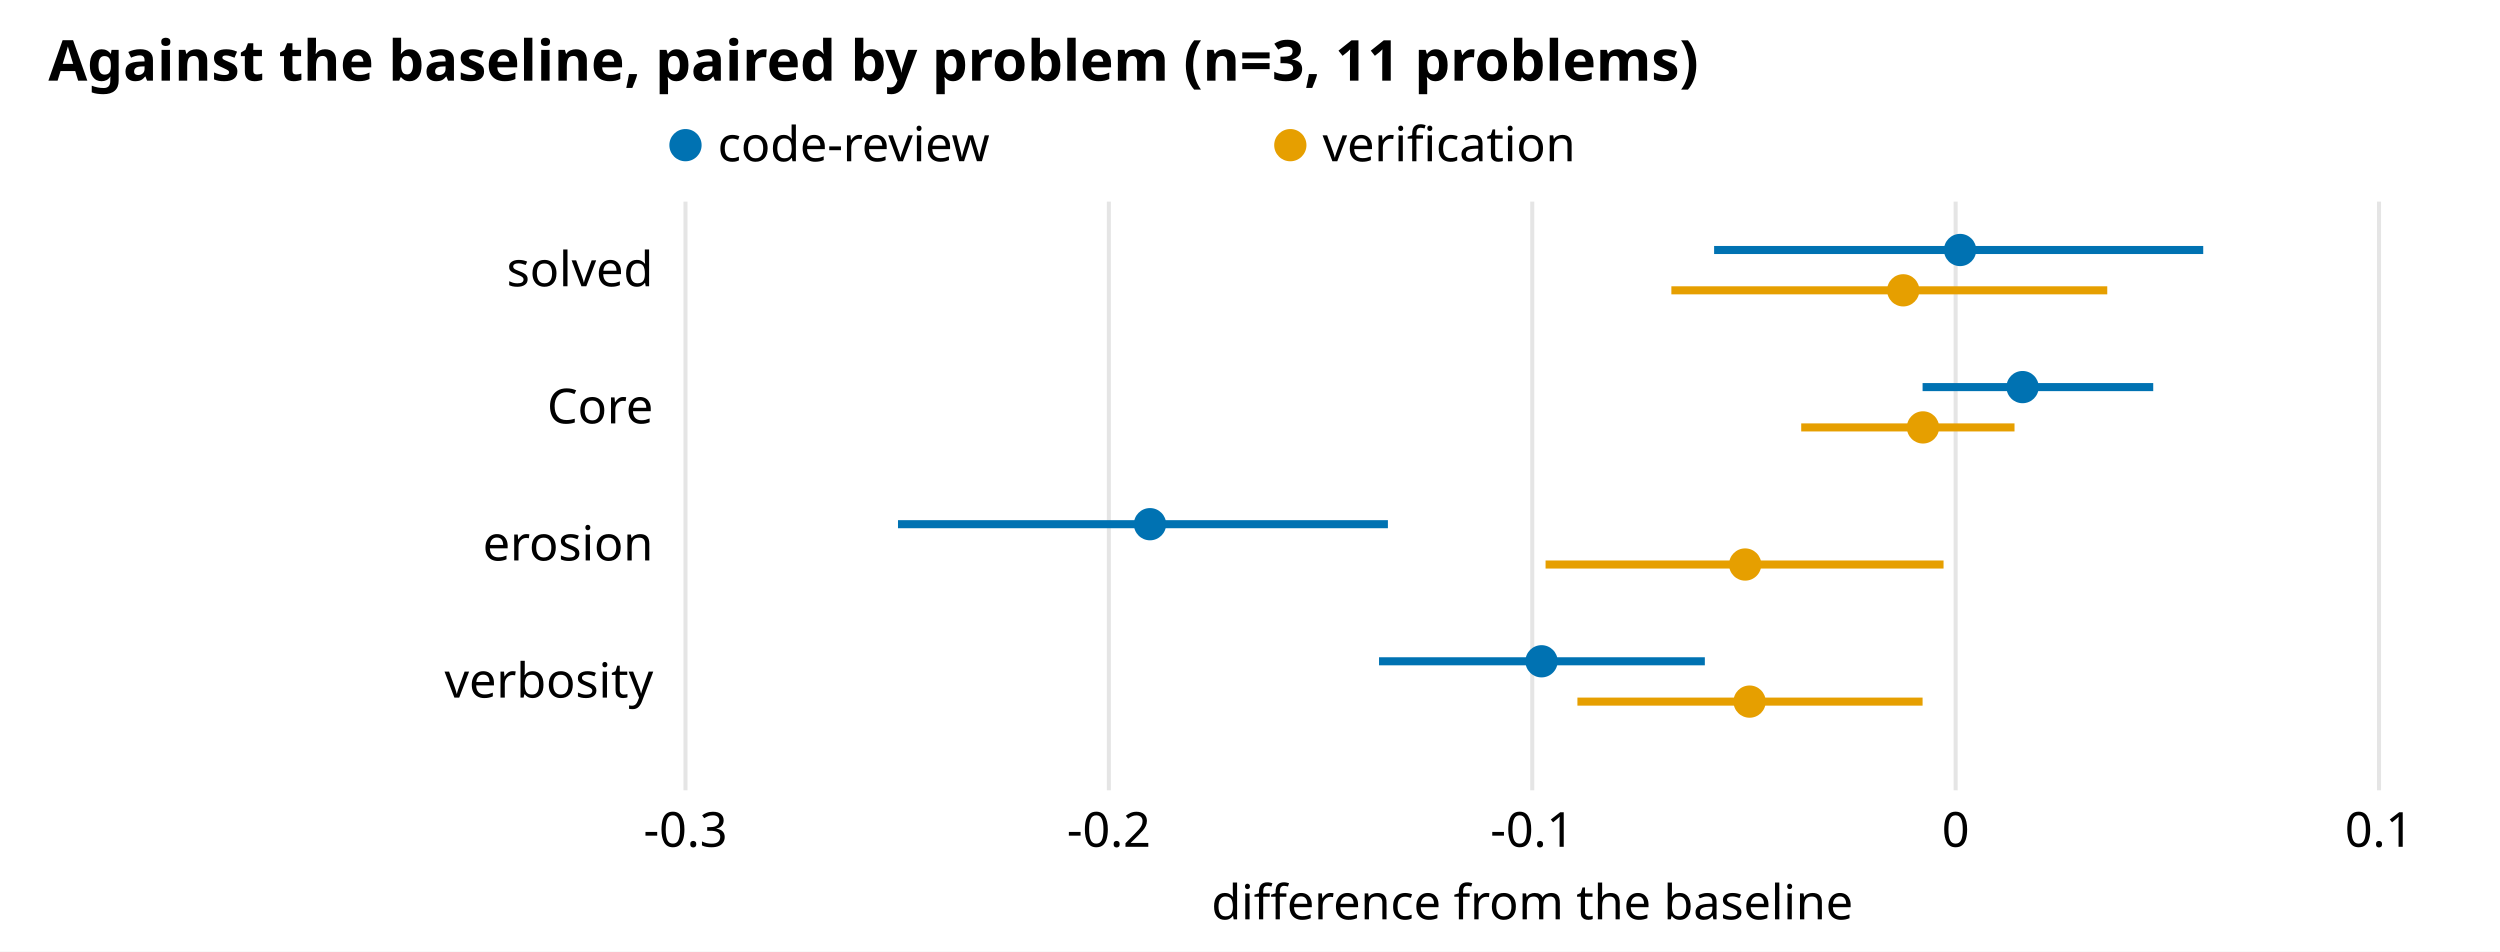
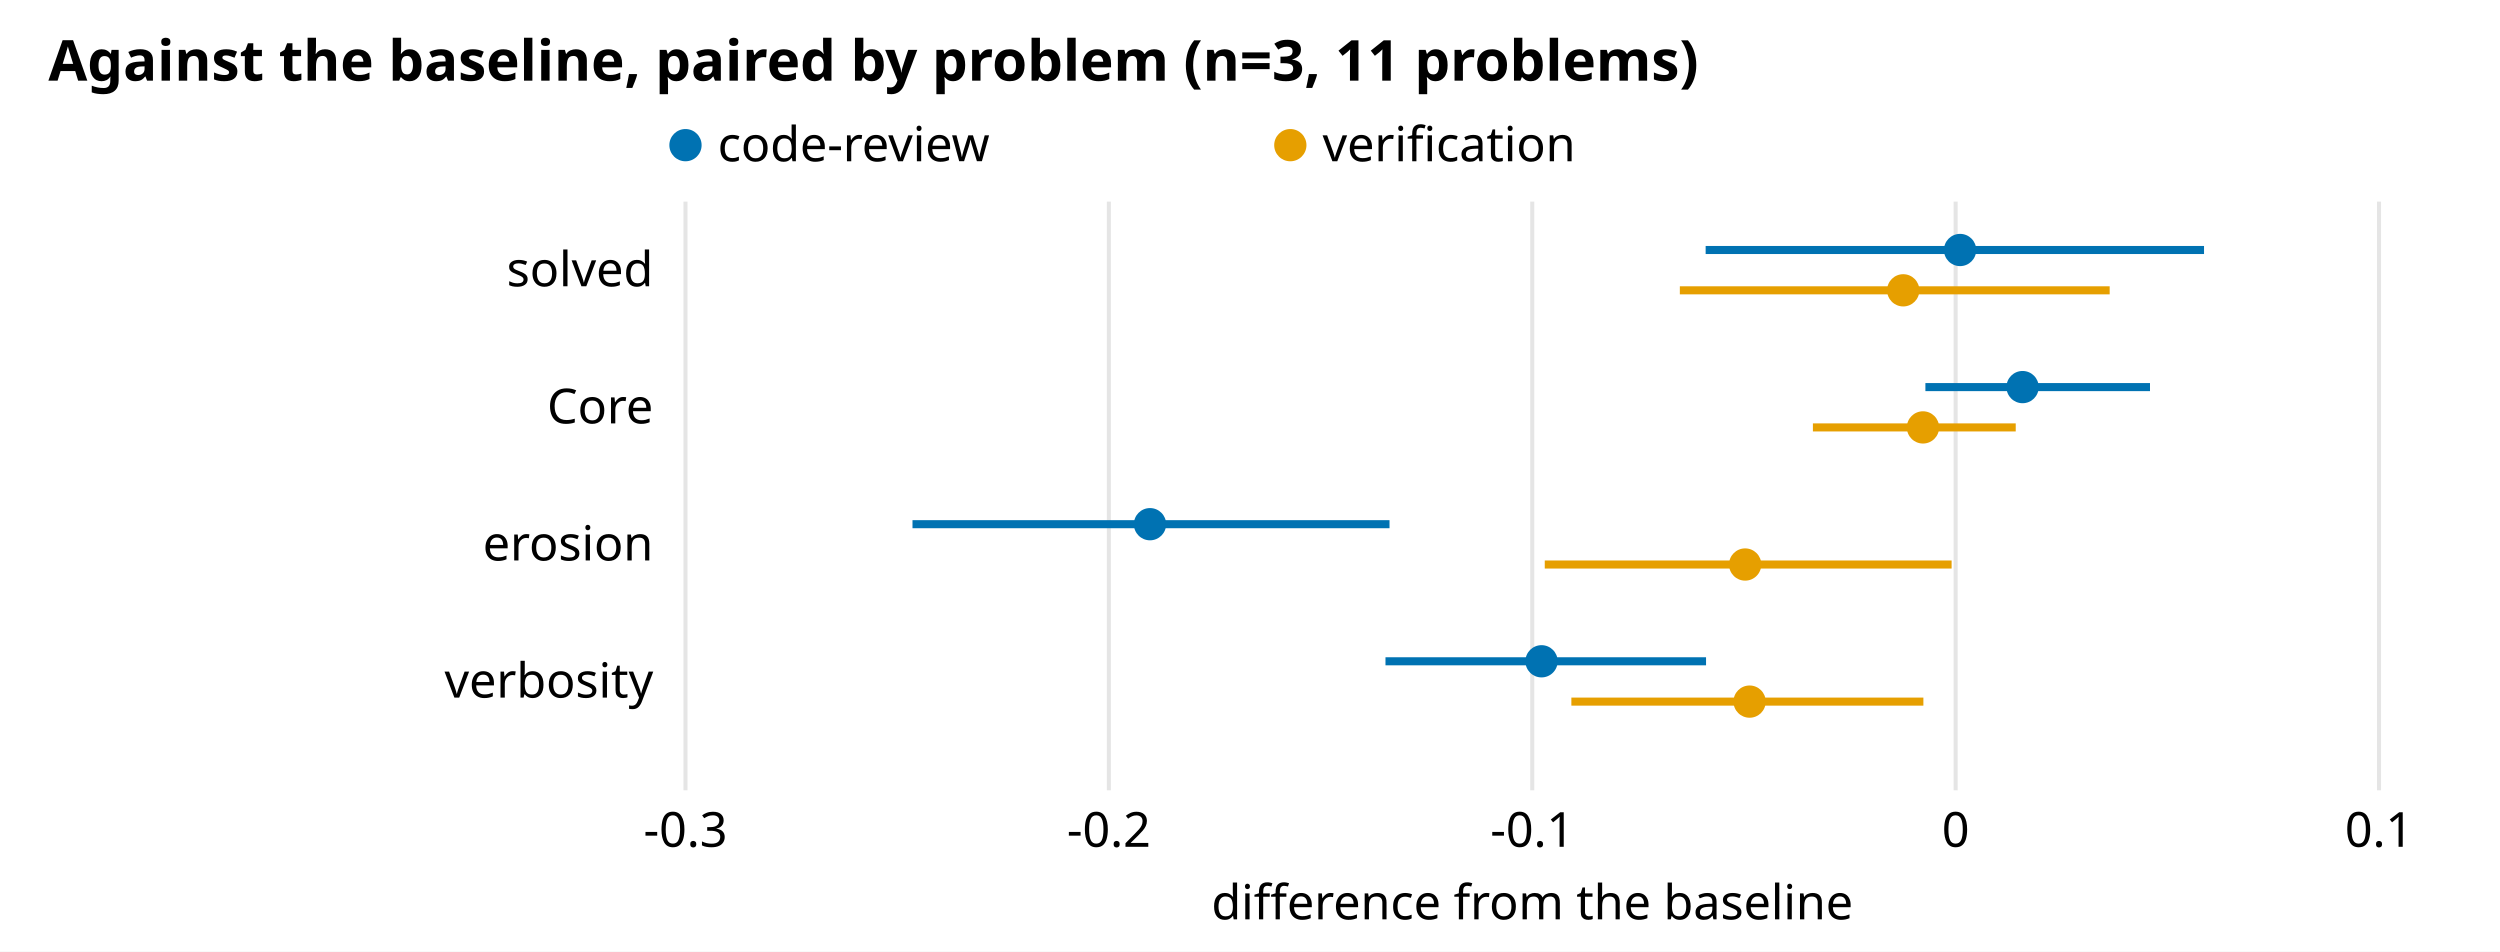
<svg xmlns="http://www.w3.org/2000/svg" viewBox="0 0 620 236" width="620" height="236" role="img" font-family="system-ui, sans-serif" font-size="12">
  <rect width="620" height="236" fill="white" />
  <text x="12" y="20" font-size="14" font-weight="600">Against the baseline, paired by problem (n=3, 11 problems)</text>
  <circle cx="170" cy="36" r="4" fill="#0072B2" />
  <text x="178" y="40">code-review</text>
  <circle cx="320" cy="36" r="4" fill="#E69F00" />
  <text x="328" y="40">verification</text>
  <line x1="170" x2="170" y1="50" y2="196" stroke="#e5e5e5" />
  <text x="170" y="210" text-anchor="middle">-0.3</text>
  <line x1="275" x2="275" y1="50" y2="196" stroke="#e5e5e5" />
  <text x="275" y="210" text-anchor="middle">-0.2</text>
  <line x1="380" x2="380" y1="50" y2="196" stroke="#e5e5e5" />
  <text x="380" y="210" text-anchor="middle">-0.1</text>
  <line x1="485" x2="485" y1="50" y2="196" stroke="#e5e5e5" />
  <text x="485" y="210" text-anchor="middle">0</text>
  <line x1="590" x2="590" y1="50" y2="196" stroke="#e5e5e5" />
  <text x="590" y="210" text-anchor="middle">0.1</text>
  <text x="380" y="228" text-anchor="middle">difference from the baseline</text>
  <text x="162" y="71" text-anchor="end">solved</text>
-   <line x1="425.1" x2="546.4" y1="62" y2="62" stroke="#0072B2" stroke-width="2" />
+   <line x1="423" x2="546.6" y1="62" y2="62" stroke="#0072B2" stroke-width="2" />
  <circle cx="486.1" cy="62" r="4" fill="#0072B2" />
-   <line x1="414.5" x2="522.6" y1="72" y2="72" stroke="#E69F00" stroke-width="2" />
+   <line x1="416.6" x2="523.2" y1="72" y2="72" stroke="#E69F00" stroke-width="2" />
  <circle cx="472" cy="72" r="4" fill="#E69F00" />
  <text x="162" y="105" text-anchor="end">Core</text>
-   <line x1="476.8" x2="534" y1="96" y2="96" stroke="#0072B2" stroke-width="2" />
+   <line x1="477.5" x2="533.2" y1="96" y2="96" stroke="#0072B2" stroke-width="2" />
  <circle cx="501.6" cy="96" r="4" fill="#0072B2" />
-   <line x1="446.7" x2="499.6" y1="106" y2="106" stroke="#E69F00" stroke-width="2" />
+   <line x1="449.6" x2="499.9" y1="106" y2="106" stroke="#E69F00" stroke-width="2" />
  <circle cx="476.9" cy="106" r="4" fill="#E69F00" />
  <text x="162" y="139" text-anchor="end">erosion</text>
-   <line x1="222.7" x2="344.2" y1="130" y2="130" stroke="#0072B2" stroke-width="2" />
+   <line x1="226.3" x2="344.6" y1="130" y2="130" stroke="#0072B2" stroke-width="2" />
  <circle cx="285.2" cy="130" r="4" fill="#0072B2" />
-   <line x1="383.3" x2="482" y1="140" y2="140" stroke="#E69F00" stroke-width="2" />
+   <line x1="383.1" x2="484" y1="140" y2="140" stroke="#E69F00" stroke-width="2" />
  <circle cx="432.8" cy="140" r="4" fill="#E69F00" />
  <text x="162" y="173" text-anchor="end">verbosity</text>
-   <line x1="342" x2="422.8" y1="164" y2="164" stroke="#0072B2" stroke-width="2" />
+   <line x1="343.6" x2="423.1" y1="164" y2="164" stroke="#0072B2" stroke-width="2" />
  <circle cx="382.3" cy="164" r="4" fill="#0072B2" />
-   <line x1="391.2" x2="476.8" y1="174" y2="174" stroke="#E69F00" stroke-width="2" />
+   <line x1="389.7" x2="477" y1="174" y2="174" stroke="#E69F00" stroke-width="2" />
  <circle cx="433.9" cy="174" r="4" fill="#E69F00" />
</svg>
